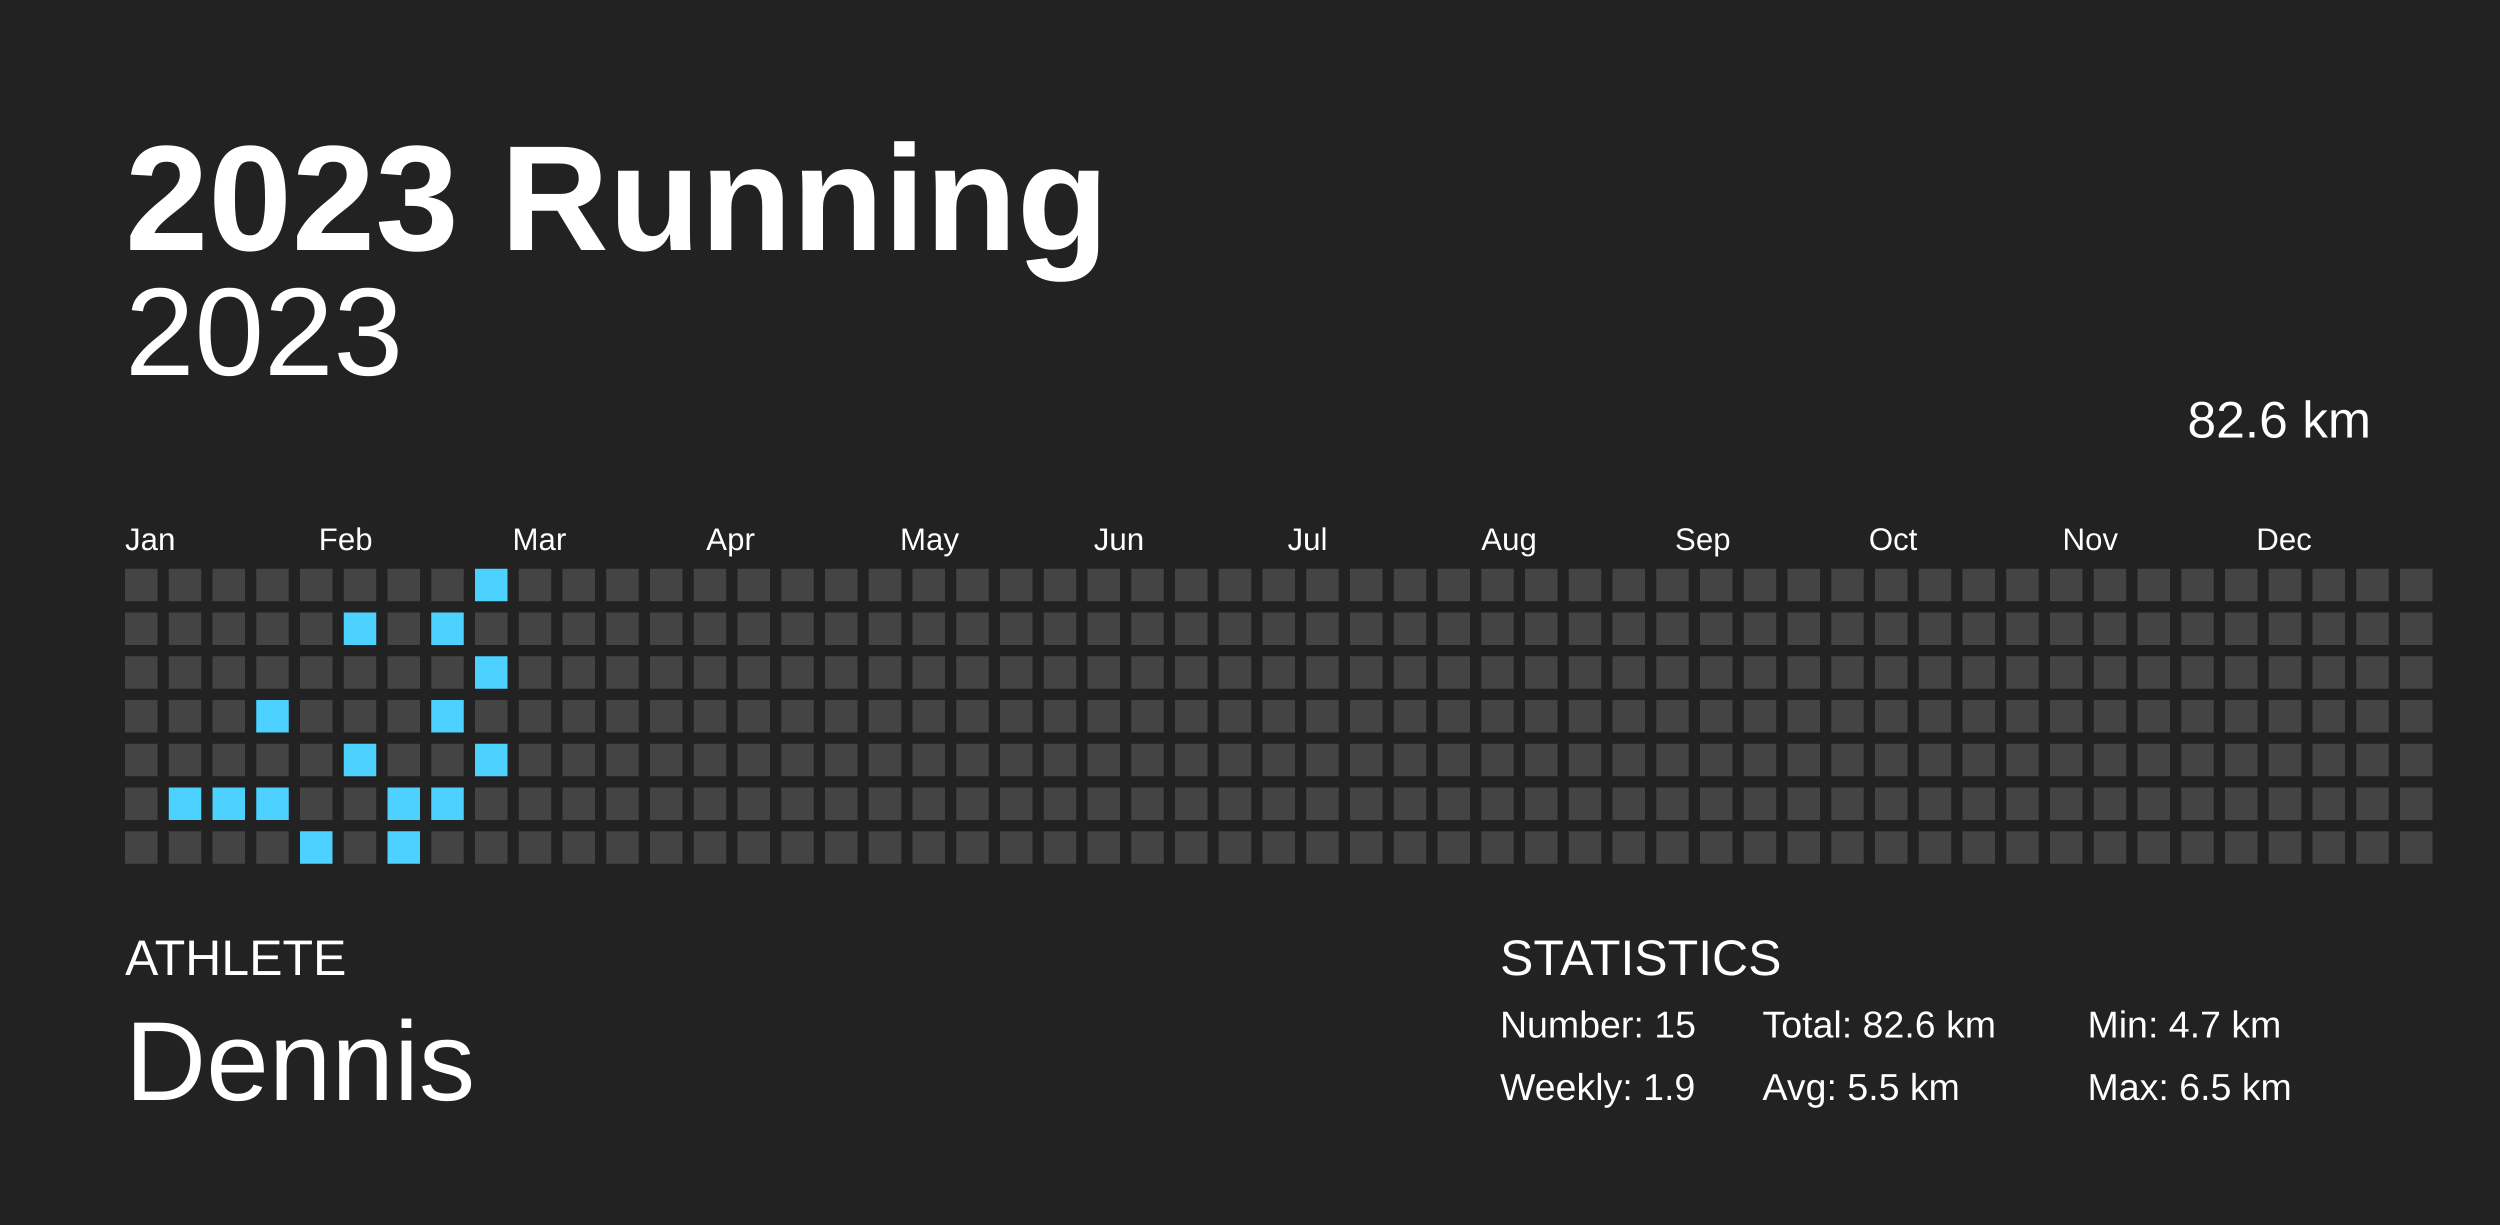
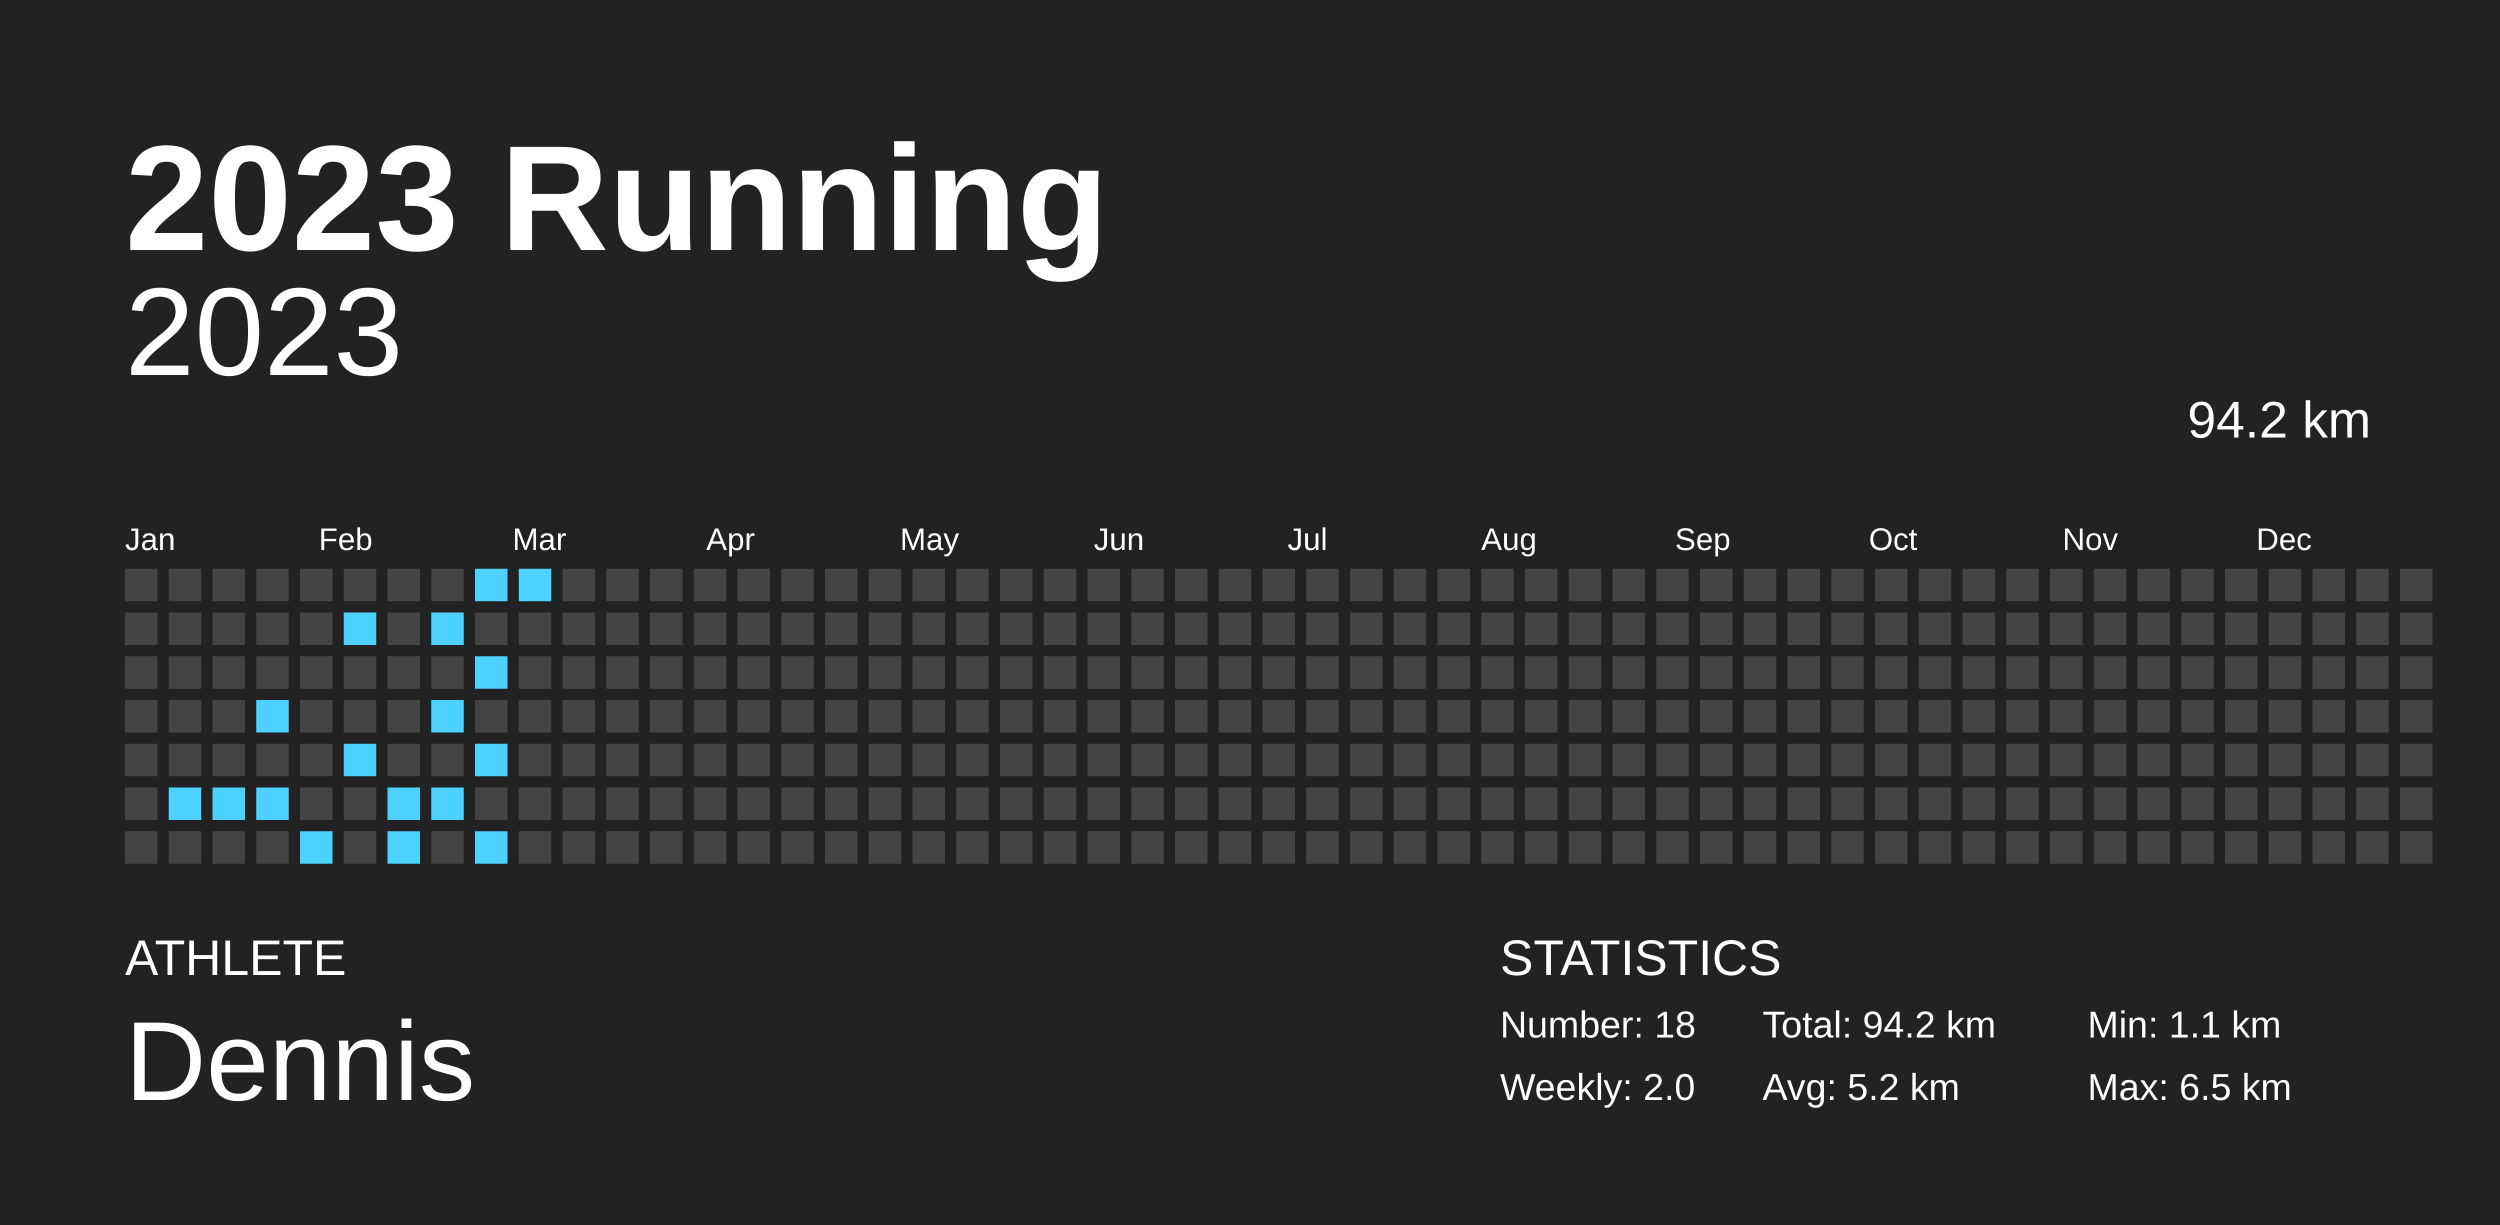
<svg xmlns="http://www.w3.org/2000/svg" baseProfile="full" height="98mm" version="1.1" viewBox="0,0,200,98" width="200mm">
  <defs />
  <rect fill="#222222" height="98" width="200" x="0" y="0" />
  <text fill="#FFFFFF" style="font-size:12px; font-family:Arial; font-weight:bold;" x="10" y="20">2023 Running</text>
  <text fill="#FFFFFF" style="font-size:4px; font-family:Arial" x="10" y="78">ATHLETE</text>
  <text fill="#FFFFFF" style="font-size:9px; font-family:Arial" x="10" y="88">Dennis</text>
  <text fill="#FFFFFF" style="font-size:4px; font-family:Arial" x="120" y="78">STATISTICS</text>
-   <text fill="#FFFFFF" style="font-size:3px; font-family:Arial" x="120" y="83">Number: 15</text>
-   <text fill="#FFFFFF" style="font-size:3px; font-family:Arial" x="120" y="88">Weekly: 1.9</text>
-   <text fill="#FFFFFF" style="font-size:3px; font-family:Arial" x="141" y="83">Total: 82.6 km</text>
-   <text fill="#FFFFFF" style="font-size:3px; font-family:Arial" x="141" y="88">Avg: 5.5 km</text>
-   <text fill="#FFFFFF" style="font-size:3px; font-family:Arial" x="167" y="83">Min: 4.7 km</text>
+   <text fill="#FFFFFF" style="font-size:3px; font-family:Arial" x="120" y="83">Number: 18</text>
+   <text fill="#FFFFFF" style="font-size:3px; font-family:Arial" x="120" y="88">Weekly: 2.0</text>
+   <text fill="#FFFFFF" style="font-size:3px; font-family:Arial" x="141" y="83">Total: 94.2 km</text>
+   <text fill="#FFFFFF" style="font-size:3px; font-family:Arial" x="141" y="88">Avg: 5.2 km</text>
+   <text fill="#FFFFFF" style="font-size:3px; font-family:Arial" x="167" y="83">Min: 1.1 km</text>
  <text fill="#FFFFFF" style="font-size:3px; font-family:Arial" x="167" y="88">Max: 6.5 km</text>
  <text alignment-baseline="hanging" fill="#FFFFFF" style="font-size:10.0px; font-family:Arial;" x="10" y="30">2023</text>
-   <text alignment-baseline="hanging" fill="#FFFFFF" style="font-size:4.125px; font-family:Arial;" x="175" y="35">82.6 km</text>
+   <text alignment-baseline="hanging" fill="#FFFFFF" style="font-size:4.125px; font-family:Arial;" x="175" y="35">94.2 km</text>
  <text fill="#FFFFFF" style="font-size:2.5px; font-family:Arial" x="10.0" y="44">Jan</text>
  <text fill="#FFFFFF" style="font-size:2.5px; font-family:Arial" x="25.5" y="44">Feb</text>
  <text fill="#FFFFFF" style="font-size:2.5px; font-family:Arial" x="41.0" y="44">Mar</text>
  <text fill="#FFFFFF" style="font-size:2.5px; font-family:Arial" x="56.5" y="44">Apr</text>
  <text fill="#FFFFFF" style="font-size:2.5px; font-family:Arial" x="72.0" y="44">May</text>
  <text fill="#FFFFFF" style="font-size:2.5px; font-family:Arial" x="87.5" y="44">Jun</text>
  <text fill="#FFFFFF" style="font-size:2.5px; font-family:Arial" x="103.0" y="44">Jul</text>
  <text fill="#FFFFFF" style="font-size:2.5px; font-family:Arial" x="118.5" y="44">Aug</text>
  <text fill="#FFFFFF" style="font-size:2.5px; font-family:Arial" x="134.0" y="44">Sep</text>
  <text fill="#FFFFFF" style="font-size:2.5px; font-family:Arial" x="149.5" y="44">Oct</text>
  <text fill="#FFFFFF" style="font-size:2.5px; font-family:Arial" x="165.0" y="44">Nov</text>
  <text fill="#FFFFFF" style="font-size:2.5px; font-family:Arial" x="180.5" y="44">Dec</text>
  <rect fill="#444444" height="2.6" width="2.6" x="10.0" y="45.5" />
  <rect fill="#444444" height="2.6" width="2.6" x="10.0" y="49.0" />
  <rect fill="#444444" height="2.6" width="2.6" x="10.0" y="52.5" />
  <rect fill="#444444" height="2.6" width="2.6" x="10.0" y="56.0" />
  <rect fill="#444444" height="2.6" width="2.6" x="10.0" y="59.5" />
  <rect fill="#444444" height="2.6" width="2.6" x="10.0" y="63.0" />
  <rect fill="#444444" height="2.6" width="2.6" x="10.0" y="66.5" />
  <rect fill="#444444" height="2.6" width="2.6" x="13.5" y="45.5" />
  <rect fill="#444444" height="2.6" width="2.6" x="13.5" y="49.0" />
  <rect fill="#444444" height="2.6" width="2.6" x="13.5" y="52.5" />
  <rect fill="#444444" height="2.6" width="2.6" x="13.5" y="56.0" />
  <rect fill="#444444" height="2.6" width="2.6" x="13.5" y="59.5" />
  <rect fill="#4dd2ff" height="2.6" width="2.6" x="13.5" y="63.0" />
  <rect fill="#444444" height="2.6" width="2.6" x="13.5" y="66.5" />
  <rect fill="#444444" height="2.6" width="2.6" x="17.0" y="45.5" />
  <rect fill="#444444" height="2.6" width="2.6" x="17.0" y="49.0" />
  <rect fill="#444444" height="2.6" width="2.6" x="17.0" y="52.5" />
  <rect fill="#444444" height="2.6" width="2.6" x="17.0" y="56.0" />
  <rect fill="#444444" height="2.6" width="2.6" x="17.0" y="59.5" />
  <rect fill="#4dd2ff" height="2.6" width="2.6" x="17.0" y="63.0" />
  <rect fill="#444444" height="2.6" width="2.6" x="17.0" y="66.5" />
  <rect fill="#444444" height="2.6" width="2.6" x="20.5" y="45.5" />
  <rect fill="#444444" height="2.6" width="2.6" x="20.5" y="49.0" />
  <rect fill="#444444" height="2.6" width="2.6" x="20.5" y="52.5" />
  <rect fill="#4dd2ff" height="2.6" width="2.6" x="20.5" y="56.0" />
  <rect fill="#444444" height="2.6" width="2.6" x="20.5" y="59.5" />
  <rect fill="#4dd2ff" height="2.6" width="2.6" x="20.5" y="63.0" />
  <rect fill="#444444" height="2.6" width="2.6" x="20.5" y="66.5" />
  <rect fill="#444444" height="2.6" width="2.6" x="24.0" y="45.5" />
  <rect fill="#444444" height="2.6" width="2.6" x="24.0" y="49.0" />
  <rect fill="#444444" height="2.6" width="2.6" x="24.0" y="52.5" />
  <rect fill="#444444" height="2.6" width="2.6" x="24.0" y="56.0" />
  <rect fill="#444444" height="2.6" width="2.6" x="24.0" y="59.5" />
  <rect fill="#444444" height="2.6" width="2.6" x="24.0" y="63.0" />
  <rect fill="#4dd2ff" height="2.6" width="2.6" x="24.0" y="66.5" />
  <rect fill="#444444" height="2.6" width="2.6" x="27.5" y="45.5" />
  <rect fill="#4dd2ff" height="2.6" width="2.6" x="27.5" y="49.0" />
  <rect fill="#444444" height="2.6" width="2.6" x="27.5" y="52.5" />
  <rect fill="#444444" height="2.6" width="2.6" x="27.5" y="56.0" />
  <rect fill="#4dd2ff" height="2.6" width="2.6" x="27.5" y="59.5" />
  <rect fill="#444444" height="2.6" width="2.6" x="27.5" y="63.0" />
  <rect fill="#444444" height="2.6" width="2.6" x="27.5" y="66.5" />
  <rect fill="#444444" height="2.6" width="2.6" x="31.0" y="45.5" />
  <rect fill="#444444" height="2.6" width="2.6" x="31.0" y="49.0" />
  <rect fill="#444444" height="2.6" width="2.6" x="31.0" y="52.5" />
  <rect fill="#444444" height="2.6" width="2.6" x="31.0" y="56.0" />
  <rect fill="#444444" height="2.6" width="2.6" x="31.0" y="59.5" />
  <rect fill="#4dd2ff" height="2.6" width="2.6" x="31.0" y="63.0" />
  <rect fill="#4dd2ff" height="2.6" width="2.6" x="31.0" y="66.5" />
  <rect fill="#444444" height="2.6" width="2.6" x="34.5" y="45.5" />
  <rect fill="#4dd2ff" height="2.6" width="2.6" x="34.5" y="49.0" />
  <rect fill="#444444" height="2.6" width="2.6" x="34.5" y="52.5" />
  <rect fill="#4dd2ff" height="2.6" width="2.6" x="34.5" y="56.0" />
  <rect fill="#444444" height="2.6" width="2.6" x="34.5" y="59.5" />
  <rect fill="#4dd2ff" height="2.6" width="2.6" x="34.5" y="63.0" />
  <rect fill="#444444" height="2.6" width="2.6" x="34.5" y="66.5" />
  <rect fill="#4dd2ff" height="2.6" width="2.6" x="38.0" y="45.5" />
  <rect fill="#444444" height="2.6" width="2.6" x="38.0" y="49.0" />
  <rect fill="#4dd2ff" height="2.6" width="2.6" x="38.0" y="52.5" />
  <rect fill="#444444" height="2.6" width="2.6" x="38.0" y="56.0" />
  <rect fill="#4dd2ff" height="2.6" width="2.6" x="38.0" y="59.5" />
  <rect fill="#444444" height="2.6" width="2.6" x="38.0" y="63.0" />
-   <rect fill="#444444" height="2.6" width="2.6" x="38.0" y="66.5" />
-   <rect fill="#444444" height="2.6" width="2.6" x="41.5" y="45.5" />
+   <rect fill="#4dd2ff" height="2.6" width="2.6" x="38.0" y="66.5" />
+   <rect fill="#4dd2ff" height="2.6" width="2.6" x="41.5" y="45.5" />
  <rect fill="#444444" height="2.6" width="2.6" x="41.5" y="49.0" />
  <rect fill="#444444" height="2.6" width="2.6" x="41.5" y="52.5" />
  <rect fill="#444444" height="2.6" width="2.6" x="41.5" y="56.0" />
  <rect fill="#444444" height="2.6" width="2.6" x="41.5" y="59.5" />
  <rect fill="#444444" height="2.6" width="2.6" x="41.5" y="63.0" />
  <rect fill="#444444" height="2.6" width="2.6" x="41.5" y="66.5" />
  <rect fill="#444444" height="2.6" width="2.6" x="45.0" y="45.5" />
  <rect fill="#444444" height="2.6" width="2.6" x="45.0" y="49.0" />
  <rect fill="#444444" height="2.6" width="2.6" x="45.0" y="52.5" />
  <rect fill="#444444" height="2.6" width="2.6" x="45.0" y="56.0" />
  <rect fill="#444444" height="2.6" width="2.6" x="45.0" y="59.5" />
  <rect fill="#444444" height="2.6" width="2.6" x="45.0" y="63.0" />
  <rect fill="#444444" height="2.6" width="2.6" x="45.0" y="66.5" />
  <rect fill="#444444" height="2.6" width="2.6" x="48.5" y="45.5" />
  <rect fill="#444444" height="2.6" width="2.6" x="48.5" y="49.0" />
  <rect fill="#444444" height="2.6" width="2.6" x="48.5" y="52.5" />
  <rect fill="#444444" height="2.6" width="2.6" x="48.5" y="56.0" />
  <rect fill="#444444" height="2.6" width="2.6" x="48.5" y="59.5" />
  <rect fill="#444444" height="2.6" width="2.6" x="48.5" y="63.0" />
  <rect fill="#444444" height="2.6" width="2.6" x="48.5" y="66.5" />
  <rect fill="#444444" height="2.6" width="2.6" x="52.0" y="45.5" />
  <rect fill="#444444" height="2.6" width="2.6" x="52.0" y="49.0" />
  <rect fill="#444444" height="2.6" width="2.6" x="52.0" y="52.5" />
  <rect fill="#444444" height="2.6" width="2.6" x="52.0" y="56.0" />
  <rect fill="#444444" height="2.6" width="2.6" x="52.0" y="59.5" />
  <rect fill="#444444" height="2.6" width="2.6" x="52.0" y="63.0" />
  <rect fill="#444444" height="2.6" width="2.6" x="52.0" y="66.5" />
  <rect fill="#444444" height="2.6" width="2.6" x="55.5" y="45.5" />
  <rect fill="#444444" height="2.6" width="2.6" x="55.5" y="49.0" />
  <rect fill="#444444" height="2.6" width="2.6" x="55.5" y="52.5" />
  <rect fill="#444444" height="2.6" width="2.6" x="55.5" y="56.0" />
  <rect fill="#444444" height="2.6" width="2.6" x="55.5" y="59.5" />
  <rect fill="#444444" height="2.6" width="2.6" x="55.5" y="63.0" />
  <rect fill="#444444" height="2.6" width="2.6" x="55.5" y="66.5" />
  <rect fill="#444444" height="2.6" width="2.6" x="59.0" y="45.5" />
  <rect fill="#444444" height="2.6" width="2.6" x="59.0" y="49.0" />
  <rect fill="#444444" height="2.6" width="2.6" x="59.0" y="52.5" />
  <rect fill="#444444" height="2.6" width="2.6" x="59.0" y="56.0" />
  <rect fill="#444444" height="2.6" width="2.6" x="59.0" y="59.5" />
  <rect fill="#444444" height="2.6" width="2.6" x="59.0" y="63.0" />
  <rect fill="#444444" height="2.6" width="2.6" x="59.0" y="66.5" />
  <rect fill="#444444" height="2.6" width="2.6" x="62.5" y="45.5" />
  <rect fill="#444444" height="2.6" width="2.6" x="62.5" y="49.0" />
  <rect fill="#444444" height="2.6" width="2.6" x="62.5" y="52.5" />
  <rect fill="#444444" height="2.6" width="2.6" x="62.5" y="56.0" />
  <rect fill="#444444" height="2.6" width="2.6" x="62.5" y="59.5" />
  <rect fill="#444444" height="2.6" width="2.6" x="62.5" y="63.0" />
  <rect fill="#444444" height="2.6" width="2.6" x="62.5" y="66.5" />
  <rect fill="#444444" height="2.6" width="2.6" x="66.0" y="45.5" />
  <rect fill="#444444" height="2.6" width="2.6" x="66.0" y="49.0" />
  <rect fill="#444444" height="2.6" width="2.6" x="66.0" y="52.5" />
  <rect fill="#444444" height="2.6" width="2.6" x="66.0" y="56.0" />
  <rect fill="#444444" height="2.6" width="2.6" x="66.0" y="59.5" />
  <rect fill="#444444" height="2.6" width="2.6" x="66.0" y="63.0" />
  <rect fill="#444444" height="2.6" width="2.6" x="66.0" y="66.5" />
  <rect fill="#444444" height="2.6" width="2.6" x="69.5" y="45.5" />
  <rect fill="#444444" height="2.6" width="2.6" x="69.5" y="49.0" />
  <rect fill="#444444" height="2.6" width="2.6" x="69.5" y="52.5" />
  <rect fill="#444444" height="2.6" width="2.6" x="69.5" y="56.0" />
  <rect fill="#444444" height="2.6" width="2.6" x="69.5" y="59.5" />
  <rect fill="#444444" height="2.6" width="2.6" x="69.5" y="63.0" />
  <rect fill="#444444" height="2.6" width="2.6" x="69.5" y="66.5" />
  <rect fill="#444444" height="2.6" width="2.6" x="73.0" y="45.5" />
  <rect fill="#444444" height="2.6" width="2.6" x="73.0" y="49.0" />
  <rect fill="#444444" height="2.6" width="2.6" x="73.0" y="52.5" />
  <rect fill="#444444" height="2.6" width="2.6" x="73.0" y="56.0" />
  <rect fill="#444444" height="2.6" width="2.6" x="73.0" y="59.5" />
  <rect fill="#444444" height="2.6" width="2.6" x="73.0" y="63.0" />
  <rect fill="#444444" height="2.6" width="2.6" x="73.0" y="66.5" />
  <rect fill="#444444" height="2.6" width="2.6" x="76.5" y="45.5" />
  <rect fill="#444444" height="2.6" width="2.6" x="76.5" y="49.0" />
  <rect fill="#444444" height="2.6" width="2.6" x="76.5" y="52.5" />
  <rect fill="#444444" height="2.6" width="2.6" x="76.5" y="56.0" />
  <rect fill="#444444" height="2.6" width="2.6" x="76.5" y="59.5" />
  <rect fill="#444444" height="2.6" width="2.6" x="76.5" y="63.0" />
  <rect fill="#444444" height="2.6" width="2.6" x="76.5" y="66.5" />
  <rect fill="#444444" height="2.6" width="2.6" x="80.0" y="45.5" />
  <rect fill="#444444" height="2.6" width="2.6" x="80.0" y="49.0" />
  <rect fill="#444444" height="2.6" width="2.6" x="80.0" y="52.5" />
  <rect fill="#444444" height="2.6" width="2.6" x="80.0" y="56.0" />
  <rect fill="#444444" height="2.6" width="2.6" x="80.0" y="59.5" />
  <rect fill="#444444" height="2.6" width="2.6" x="80.0" y="63.0" />
  <rect fill="#444444" height="2.6" width="2.6" x="80.0" y="66.5" />
  <rect fill="#444444" height="2.6" width="2.6" x="83.5" y="45.5" />
  <rect fill="#444444" height="2.6" width="2.6" x="83.5" y="49.0" />
  <rect fill="#444444" height="2.6" width="2.6" x="83.5" y="52.5" />
  <rect fill="#444444" height="2.6" width="2.6" x="83.5" y="56.0" />
  <rect fill="#444444" height="2.6" width="2.6" x="83.5" y="59.5" />
  <rect fill="#444444" height="2.6" width="2.6" x="83.5" y="63.0" />
  <rect fill="#444444" height="2.6" width="2.6" x="83.5" y="66.5" />
  <rect fill="#444444" height="2.6" width="2.6" x="87.0" y="45.5" />
  <rect fill="#444444" height="2.6" width="2.6" x="87.0" y="49.0" />
  <rect fill="#444444" height="2.6" width="2.6" x="87.0" y="52.5" />
  <rect fill="#444444" height="2.6" width="2.6" x="87.0" y="56.0" />
  <rect fill="#444444" height="2.6" width="2.6" x="87.0" y="59.5" />
  <rect fill="#444444" height="2.6" width="2.6" x="87.0" y="63.0" />
  <rect fill="#444444" height="2.6" width="2.6" x="87.0" y="66.5" />
  <rect fill="#444444" height="2.6" width="2.6" x="90.5" y="45.5" />
  <rect fill="#444444" height="2.6" width="2.6" x="90.5" y="49.0" />
  <rect fill="#444444" height="2.6" width="2.6" x="90.5" y="52.5" />
  <rect fill="#444444" height="2.6" width="2.6" x="90.5" y="56.0" />
  <rect fill="#444444" height="2.6" width="2.6" x="90.5" y="59.5" />
  <rect fill="#444444" height="2.6" width="2.6" x="90.5" y="63.0" />
  <rect fill="#444444" height="2.6" width="2.6" x="90.5" y="66.5" />
  <rect fill="#444444" height="2.6" width="2.6" x="94.0" y="45.5" />
  <rect fill="#444444" height="2.6" width="2.6" x="94.0" y="49.0" />
  <rect fill="#444444" height="2.6" width="2.6" x="94.0" y="52.5" />
  <rect fill="#444444" height="2.6" width="2.6" x="94.0" y="56.0" />
  <rect fill="#444444" height="2.6" width="2.6" x="94.0" y="59.5" />
  <rect fill="#444444" height="2.6" width="2.6" x="94.0" y="63.0" />
  <rect fill="#444444" height="2.6" width="2.6" x="94.0" y="66.5" />
  <rect fill="#444444" height="2.6" width="2.6" x="97.5" y="45.5" />
  <rect fill="#444444" height="2.6" width="2.6" x="97.5" y="49.0" />
  <rect fill="#444444" height="2.6" width="2.6" x="97.5" y="52.5" />
  <rect fill="#444444" height="2.6" width="2.6" x="97.5" y="56.0" />
  <rect fill="#444444" height="2.6" width="2.6" x="97.5" y="59.5" />
  <rect fill="#444444" height="2.6" width="2.6" x="97.5" y="63.0" />
  <rect fill="#444444" height="2.6" width="2.6" x="97.5" y="66.5" />
  <rect fill="#444444" height="2.6" width="2.6" x="101.0" y="45.5" />
  <rect fill="#444444" height="2.6" width="2.6" x="101.0" y="49.0" />
  <rect fill="#444444" height="2.6" width="2.6" x="101.0" y="52.5" />
  <rect fill="#444444" height="2.6" width="2.6" x="101.0" y="56.0" />
  <rect fill="#444444" height="2.6" width="2.6" x="101.0" y="59.5" />
  <rect fill="#444444" height="2.6" width="2.6" x="101.0" y="63.0" />
  <rect fill="#444444" height="2.6" width="2.6" x="101.0" y="66.5" />
  <rect fill="#444444" height="2.6" width="2.6" x="104.5" y="45.5" />
  <rect fill="#444444" height="2.6" width="2.6" x="104.5" y="49.0" />
  <rect fill="#444444" height="2.6" width="2.6" x="104.5" y="52.5" />
  <rect fill="#444444" height="2.6" width="2.6" x="104.5" y="56.0" />
  <rect fill="#444444" height="2.6" width="2.6" x="104.5" y="59.5" />
  <rect fill="#444444" height="2.6" width="2.6" x="104.5" y="63.0" />
  <rect fill="#444444" height="2.6" width="2.6" x="104.5" y="66.5" />
  <rect fill="#444444" height="2.6" width="2.6" x="108.0" y="45.5" />
  <rect fill="#444444" height="2.6" width="2.6" x="108.0" y="49.0" />
  <rect fill="#444444" height="2.6" width="2.6" x="108.0" y="52.5" />
  <rect fill="#444444" height="2.6" width="2.6" x="108.0" y="56.0" />
  <rect fill="#444444" height="2.6" width="2.6" x="108.0" y="59.5" />
  <rect fill="#444444" height="2.6" width="2.6" x="108.0" y="63.0" />
  <rect fill="#444444" height="2.6" width="2.6" x="108.0" y="66.5" />
  <rect fill="#444444" height="2.6" width="2.6" x="111.5" y="45.5" />
  <rect fill="#444444" height="2.6" width="2.6" x="111.5" y="49.0" />
  <rect fill="#444444" height="2.6" width="2.6" x="111.5" y="52.5" />
  <rect fill="#444444" height="2.6" width="2.6" x="111.5" y="56.0" />
  <rect fill="#444444" height="2.6" width="2.6" x="111.5" y="59.5" />
  <rect fill="#444444" height="2.6" width="2.6" x="111.5" y="63.0" />
  <rect fill="#444444" height="2.6" width="2.6" x="111.5" y="66.5" />
  <rect fill="#444444" height="2.6" width="2.6" x="115.0" y="45.5" />
  <rect fill="#444444" height="2.6" width="2.6" x="115.0" y="49.0" />
  <rect fill="#444444" height="2.6" width="2.6" x="115.0" y="52.5" />
  <rect fill="#444444" height="2.6" width="2.6" x="115.0" y="56.0" />
  <rect fill="#444444" height="2.6" width="2.6" x="115.0" y="59.5" />
  <rect fill="#444444" height="2.6" width="2.6" x="115.0" y="63.0" />
  <rect fill="#444444" height="2.6" width="2.6" x="115.0" y="66.5" />
  <rect fill="#444444" height="2.6" width="2.6" x="118.5" y="45.5" />
  <rect fill="#444444" height="2.6" width="2.6" x="118.5" y="49.0" />
  <rect fill="#444444" height="2.6" width="2.6" x="118.5" y="52.5" />
  <rect fill="#444444" height="2.6" width="2.6" x="118.5" y="56.0" />
  <rect fill="#444444" height="2.6" width="2.6" x="118.5" y="59.5" />
  <rect fill="#444444" height="2.6" width="2.6" x="118.5" y="63.0" />
  <rect fill="#444444" height="2.6" width="2.6" x="118.5" y="66.5" />
  <rect fill="#444444" height="2.6" width="2.6" x="122.0" y="45.5" />
  <rect fill="#444444" height="2.6" width="2.6" x="122.0" y="49.0" />
  <rect fill="#444444" height="2.6" width="2.6" x="122.0" y="52.5" />
  <rect fill="#444444" height="2.6" width="2.6" x="122.0" y="56.0" />
  <rect fill="#444444" height="2.6" width="2.6" x="122.0" y="59.5" />
  <rect fill="#444444" height="2.6" width="2.6" x="122.0" y="63.0" />
  <rect fill="#444444" height="2.6" width="2.6" x="122.0" y="66.5" />
  <rect fill="#444444" height="2.6" width="2.6" x="125.5" y="45.5" />
  <rect fill="#444444" height="2.6" width="2.6" x="125.5" y="49.0" />
  <rect fill="#444444" height="2.6" width="2.6" x="125.5" y="52.5" />
  <rect fill="#444444" height="2.6" width="2.6" x="125.5" y="56.0" />
  <rect fill="#444444" height="2.6" width="2.6" x="125.5" y="59.5" />
  <rect fill="#444444" height="2.6" width="2.6" x="125.5" y="63.0" />
  <rect fill="#444444" height="2.6" width="2.6" x="125.5" y="66.5" />
  <rect fill="#444444" height="2.6" width="2.6" x="129.0" y="45.5" />
  <rect fill="#444444" height="2.6" width="2.6" x="129.0" y="49.0" />
  <rect fill="#444444" height="2.6" width="2.6" x="129.0" y="52.5" />
  <rect fill="#444444" height="2.6" width="2.6" x="129.0" y="56.0" />
  <rect fill="#444444" height="2.6" width="2.6" x="129.0" y="59.5" />
  <rect fill="#444444" height="2.6" width="2.6" x="129.0" y="63.0" />
  <rect fill="#444444" height="2.6" width="2.6" x="129.0" y="66.5" />
  <rect fill="#444444" height="2.6" width="2.6" x="132.5" y="45.5" />
  <rect fill="#444444" height="2.6" width="2.6" x="132.5" y="49.0" />
  <rect fill="#444444" height="2.6" width="2.6" x="132.5" y="52.5" />
  <rect fill="#444444" height="2.6" width="2.6" x="132.5" y="56.0" />
  <rect fill="#444444" height="2.6" width="2.6" x="132.5" y="59.5" />
  <rect fill="#444444" height="2.6" width="2.6" x="132.5" y="63.0" />
  <rect fill="#444444" height="2.6" width="2.6" x="132.5" y="66.5" />
  <rect fill="#444444" height="2.6" width="2.6" x="136.0" y="45.5" />
  <rect fill="#444444" height="2.6" width="2.6" x="136.0" y="49.0" />
  <rect fill="#444444" height="2.6" width="2.6" x="136.0" y="52.5" />
  <rect fill="#444444" height="2.6" width="2.6" x="136.0" y="56.0" />
  <rect fill="#444444" height="2.6" width="2.6" x="136.0" y="59.5" />
  <rect fill="#444444" height="2.6" width="2.6" x="136.0" y="63.0" />
  <rect fill="#444444" height="2.6" width="2.6" x="136.0" y="66.5" />
  <rect fill="#444444" height="2.6" width="2.6" x="139.5" y="45.5" />
  <rect fill="#444444" height="2.6" width="2.6" x="139.5" y="49.0" />
  <rect fill="#444444" height="2.6" width="2.6" x="139.5" y="52.5" />
  <rect fill="#444444" height="2.6" width="2.6" x="139.5" y="56.0" />
  <rect fill="#444444" height="2.6" width="2.6" x="139.5" y="59.5" />
  <rect fill="#444444" height="2.6" width="2.6" x="139.5" y="63.0" />
  <rect fill="#444444" height="2.6" width="2.6" x="139.5" y="66.5" />
  <rect fill="#444444" height="2.6" width="2.6" x="143.0" y="45.5" />
  <rect fill="#444444" height="2.6" width="2.6" x="143.0" y="49.0" />
  <rect fill="#444444" height="2.6" width="2.6" x="143.0" y="52.5" />
  <rect fill="#444444" height="2.6" width="2.6" x="143.0" y="56.0" />
  <rect fill="#444444" height="2.6" width="2.6" x="143.0" y="59.5" />
  <rect fill="#444444" height="2.6" width="2.6" x="143.0" y="63.0" />
  <rect fill="#444444" height="2.6" width="2.6" x="143.0" y="66.5" />
  <rect fill="#444444" height="2.6" width="2.6" x="146.5" y="45.5" />
  <rect fill="#444444" height="2.6" width="2.6" x="146.5" y="49.0" />
  <rect fill="#444444" height="2.6" width="2.6" x="146.5" y="52.5" />
  <rect fill="#444444" height="2.6" width="2.6" x="146.5" y="56.0" />
  <rect fill="#444444" height="2.6" width="2.6" x="146.5" y="59.5" />
  <rect fill="#444444" height="2.6" width="2.6" x="146.5" y="63.0" />
  <rect fill="#444444" height="2.6" width="2.6" x="146.5" y="66.5" />
  <rect fill="#444444" height="2.6" width="2.6" x="150.0" y="45.5" />
  <rect fill="#444444" height="2.6" width="2.6" x="150.0" y="49.0" />
  <rect fill="#444444" height="2.6" width="2.6" x="150.0" y="52.5" />
  <rect fill="#444444" height="2.6" width="2.6" x="150.0" y="56.0" />
  <rect fill="#444444" height="2.6" width="2.6" x="150.0" y="59.5" />
  <rect fill="#444444" height="2.6" width="2.6" x="150.0" y="63.0" />
  <rect fill="#444444" height="2.6" width="2.6" x="150.0" y="66.5" />
  <rect fill="#444444" height="2.6" width="2.6" x="153.5" y="45.5" />
  <rect fill="#444444" height="2.6" width="2.6" x="153.5" y="49.0" />
  <rect fill="#444444" height="2.6" width="2.6" x="153.5" y="52.5" />
  <rect fill="#444444" height="2.6" width="2.6" x="153.5" y="56.0" />
  <rect fill="#444444" height="2.6" width="2.6" x="153.5" y="59.5" />
  <rect fill="#444444" height="2.6" width="2.6" x="153.5" y="63.0" />
  <rect fill="#444444" height="2.6" width="2.6" x="153.5" y="66.5" />
  <rect fill="#444444" height="2.6" width="2.6" x="157.0" y="45.5" />
  <rect fill="#444444" height="2.6" width="2.6" x="157.0" y="49.0" />
  <rect fill="#444444" height="2.6" width="2.6" x="157.0" y="52.5" />
  <rect fill="#444444" height="2.6" width="2.6" x="157.0" y="56.0" />
  <rect fill="#444444" height="2.6" width="2.6" x="157.0" y="59.5" />
  <rect fill="#444444" height="2.6" width="2.6" x="157.0" y="63.0" />
  <rect fill="#444444" height="2.6" width="2.6" x="157.0" y="66.5" />
  <rect fill="#444444" height="2.6" width="2.6" x="160.5" y="45.5" />
  <rect fill="#444444" height="2.6" width="2.6" x="160.5" y="49.0" />
  <rect fill="#444444" height="2.6" width="2.6" x="160.5" y="52.5" />
  <rect fill="#444444" height="2.6" width="2.6" x="160.5" y="56.0" />
  <rect fill="#444444" height="2.6" width="2.6" x="160.5" y="59.5" />
  <rect fill="#444444" height="2.6" width="2.6" x="160.5" y="63.0" />
  <rect fill="#444444" height="2.6" width="2.6" x="160.5" y="66.5" />
  <rect fill="#444444" height="2.6" width="2.6" x="164.0" y="45.5" />
  <rect fill="#444444" height="2.6" width="2.6" x="164.0" y="49.0" />
  <rect fill="#444444" height="2.6" width="2.6" x="164.0" y="52.5" />
  <rect fill="#444444" height="2.6" width="2.6" x="164.0" y="56.0" />
  <rect fill="#444444" height="2.6" width="2.6" x="164.0" y="59.5" />
  <rect fill="#444444" height="2.6" width="2.6" x="164.0" y="63.0" />
  <rect fill="#444444" height="2.6" width="2.6" x="164.0" y="66.5" />
  <rect fill="#444444" height="2.6" width="2.6" x="167.5" y="45.5" />
  <rect fill="#444444" height="2.6" width="2.6" x="167.5" y="49.0" />
  <rect fill="#444444" height="2.6" width="2.6" x="167.5" y="52.5" />
  <rect fill="#444444" height="2.6" width="2.6" x="167.5" y="56.0" />
  <rect fill="#444444" height="2.6" width="2.6" x="167.5" y="59.5" />
  <rect fill="#444444" height="2.6" width="2.6" x="167.5" y="63.0" />
  <rect fill="#444444" height="2.6" width="2.6" x="167.5" y="66.5" />
  <rect fill="#444444" height="2.6" width="2.6" x="171.0" y="45.5" />
  <rect fill="#444444" height="2.6" width="2.6" x="171.0" y="49.0" />
  <rect fill="#444444" height="2.6" width="2.6" x="171.0" y="52.5" />
  <rect fill="#444444" height="2.6" width="2.6" x="171.0" y="56.0" />
  <rect fill="#444444" height="2.6" width="2.6" x="171.0" y="59.5" />
  <rect fill="#444444" height="2.6" width="2.6" x="171.0" y="63.0" />
  <rect fill="#444444" height="2.6" width="2.6" x="171.0" y="66.5" />
  <rect fill="#444444" height="2.6" width="2.6" x="174.5" y="45.5" />
  <rect fill="#444444" height="2.6" width="2.6" x="174.5" y="49.0" />
  <rect fill="#444444" height="2.6" width="2.6" x="174.5" y="52.5" />
  <rect fill="#444444" height="2.6" width="2.6" x="174.5" y="56.0" />
  <rect fill="#444444" height="2.6" width="2.6" x="174.5" y="59.5" />
  <rect fill="#444444" height="2.6" width="2.6" x="174.5" y="63.0" />
  <rect fill="#444444" height="2.6" width="2.6" x="174.5" y="66.5" />
  <rect fill="#444444" height="2.6" width="2.6" x="178.0" y="45.5" />
  <rect fill="#444444" height="2.6" width="2.6" x="178.0" y="49.0" />
  <rect fill="#444444" height="2.6" width="2.6" x="178.0" y="52.5" />
  <rect fill="#444444" height="2.6" width="2.6" x="178.0" y="56.0" />
  <rect fill="#444444" height="2.6" width="2.6" x="178.0" y="59.5" />
  <rect fill="#444444" height="2.6" width="2.6" x="178.0" y="63.0" />
  <rect fill="#444444" height="2.6" width="2.6" x="178.0" y="66.5" />
  <rect fill="#444444" height="2.6" width="2.6" x="181.5" y="45.5" />
  <rect fill="#444444" height="2.6" width="2.6" x="181.5" y="49.0" />
  <rect fill="#444444" height="2.6" width="2.6" x="181.5" y="52.5" />
  <rect fill="#444444" height="2.6" width="2.6" x="181.5" y="56.0" />
  <rect fill="#444444" height="2.6" width="2.6" x="181.5" y="59.5" />
  <rect fill="#444444" height="2.6" width="2.6" x="181.5" y="63.0" />
  <rect fill="#444444" height="2.6" width="2.6" x="181.5" y="66.5" />
  <rect fill="#444444" height="2.6" width="2.6" x="185.0" y="45.5" />
  <rect fill="#444444" height="2.6" width="2.6" x="185.0" y="49.0" />
  <rect fill="#444444" height="2.6" width="2.6" x="185.0" y="52.5" />
  <rect fill="#444444" height="2.6" width="2.6" x="185.0" y="56.0" />
  <rect fill="#444444" height="2.6" width="2.6" x="185.0" y="59.5" />
  <rect fill="#444444" height="2.6" width="2.6" x="185.0" y="63.0" />
  <rect fill="#444444" height="2.6" width="2.6" x="185.0" y="66.5" />
  <rect fill="#444444" height="2.6" width="2.6" x="188.5" y="45.5" />
  <rect fill="#444444" height="2.6" width="2.6" x="188.5" y="49.0" />
  <rect fill="#444444" height="2.6" width="2.6" x="188.5" y="52.5" />
  <rect fill="#444444" height="2.6" width="2.6" x="188.5" y="56.0" />
  <rect fill="#444444" height="2.6" width="2.6" x="188.5" y="59.5" />
  <rect fill="#444444" height="2.6" width="2.6" x="188.5" y="63.0" />
  <rect fill="#444444" height="2.6" width="2.6" x="188.5" y="66.5" />
  <rect fill="#444444" height="2.6" width="2.6" x="192.0" y="45.5" />
  <rect fill="#444444" height="2.6" width="2.6" x="192.0" y="49.0" />
  <rect fill="#444444" height="2.6" width="2.6" x="192.0" y="52.5" />
  <rect fill="#444444" height="2.6" width="2.6" x="192.0" y="56.0" />
  <rect fill="#444444" height="2.6" width="2.6" x="192.0" y="59.5" />
  <rect fill="#444444" height="2.6" width="2.6" x="192.0" y="63.0" />
  <rect fill="#444444" height="2.6" width="2.6" x="192.0" y="66.5" />
</svg>
